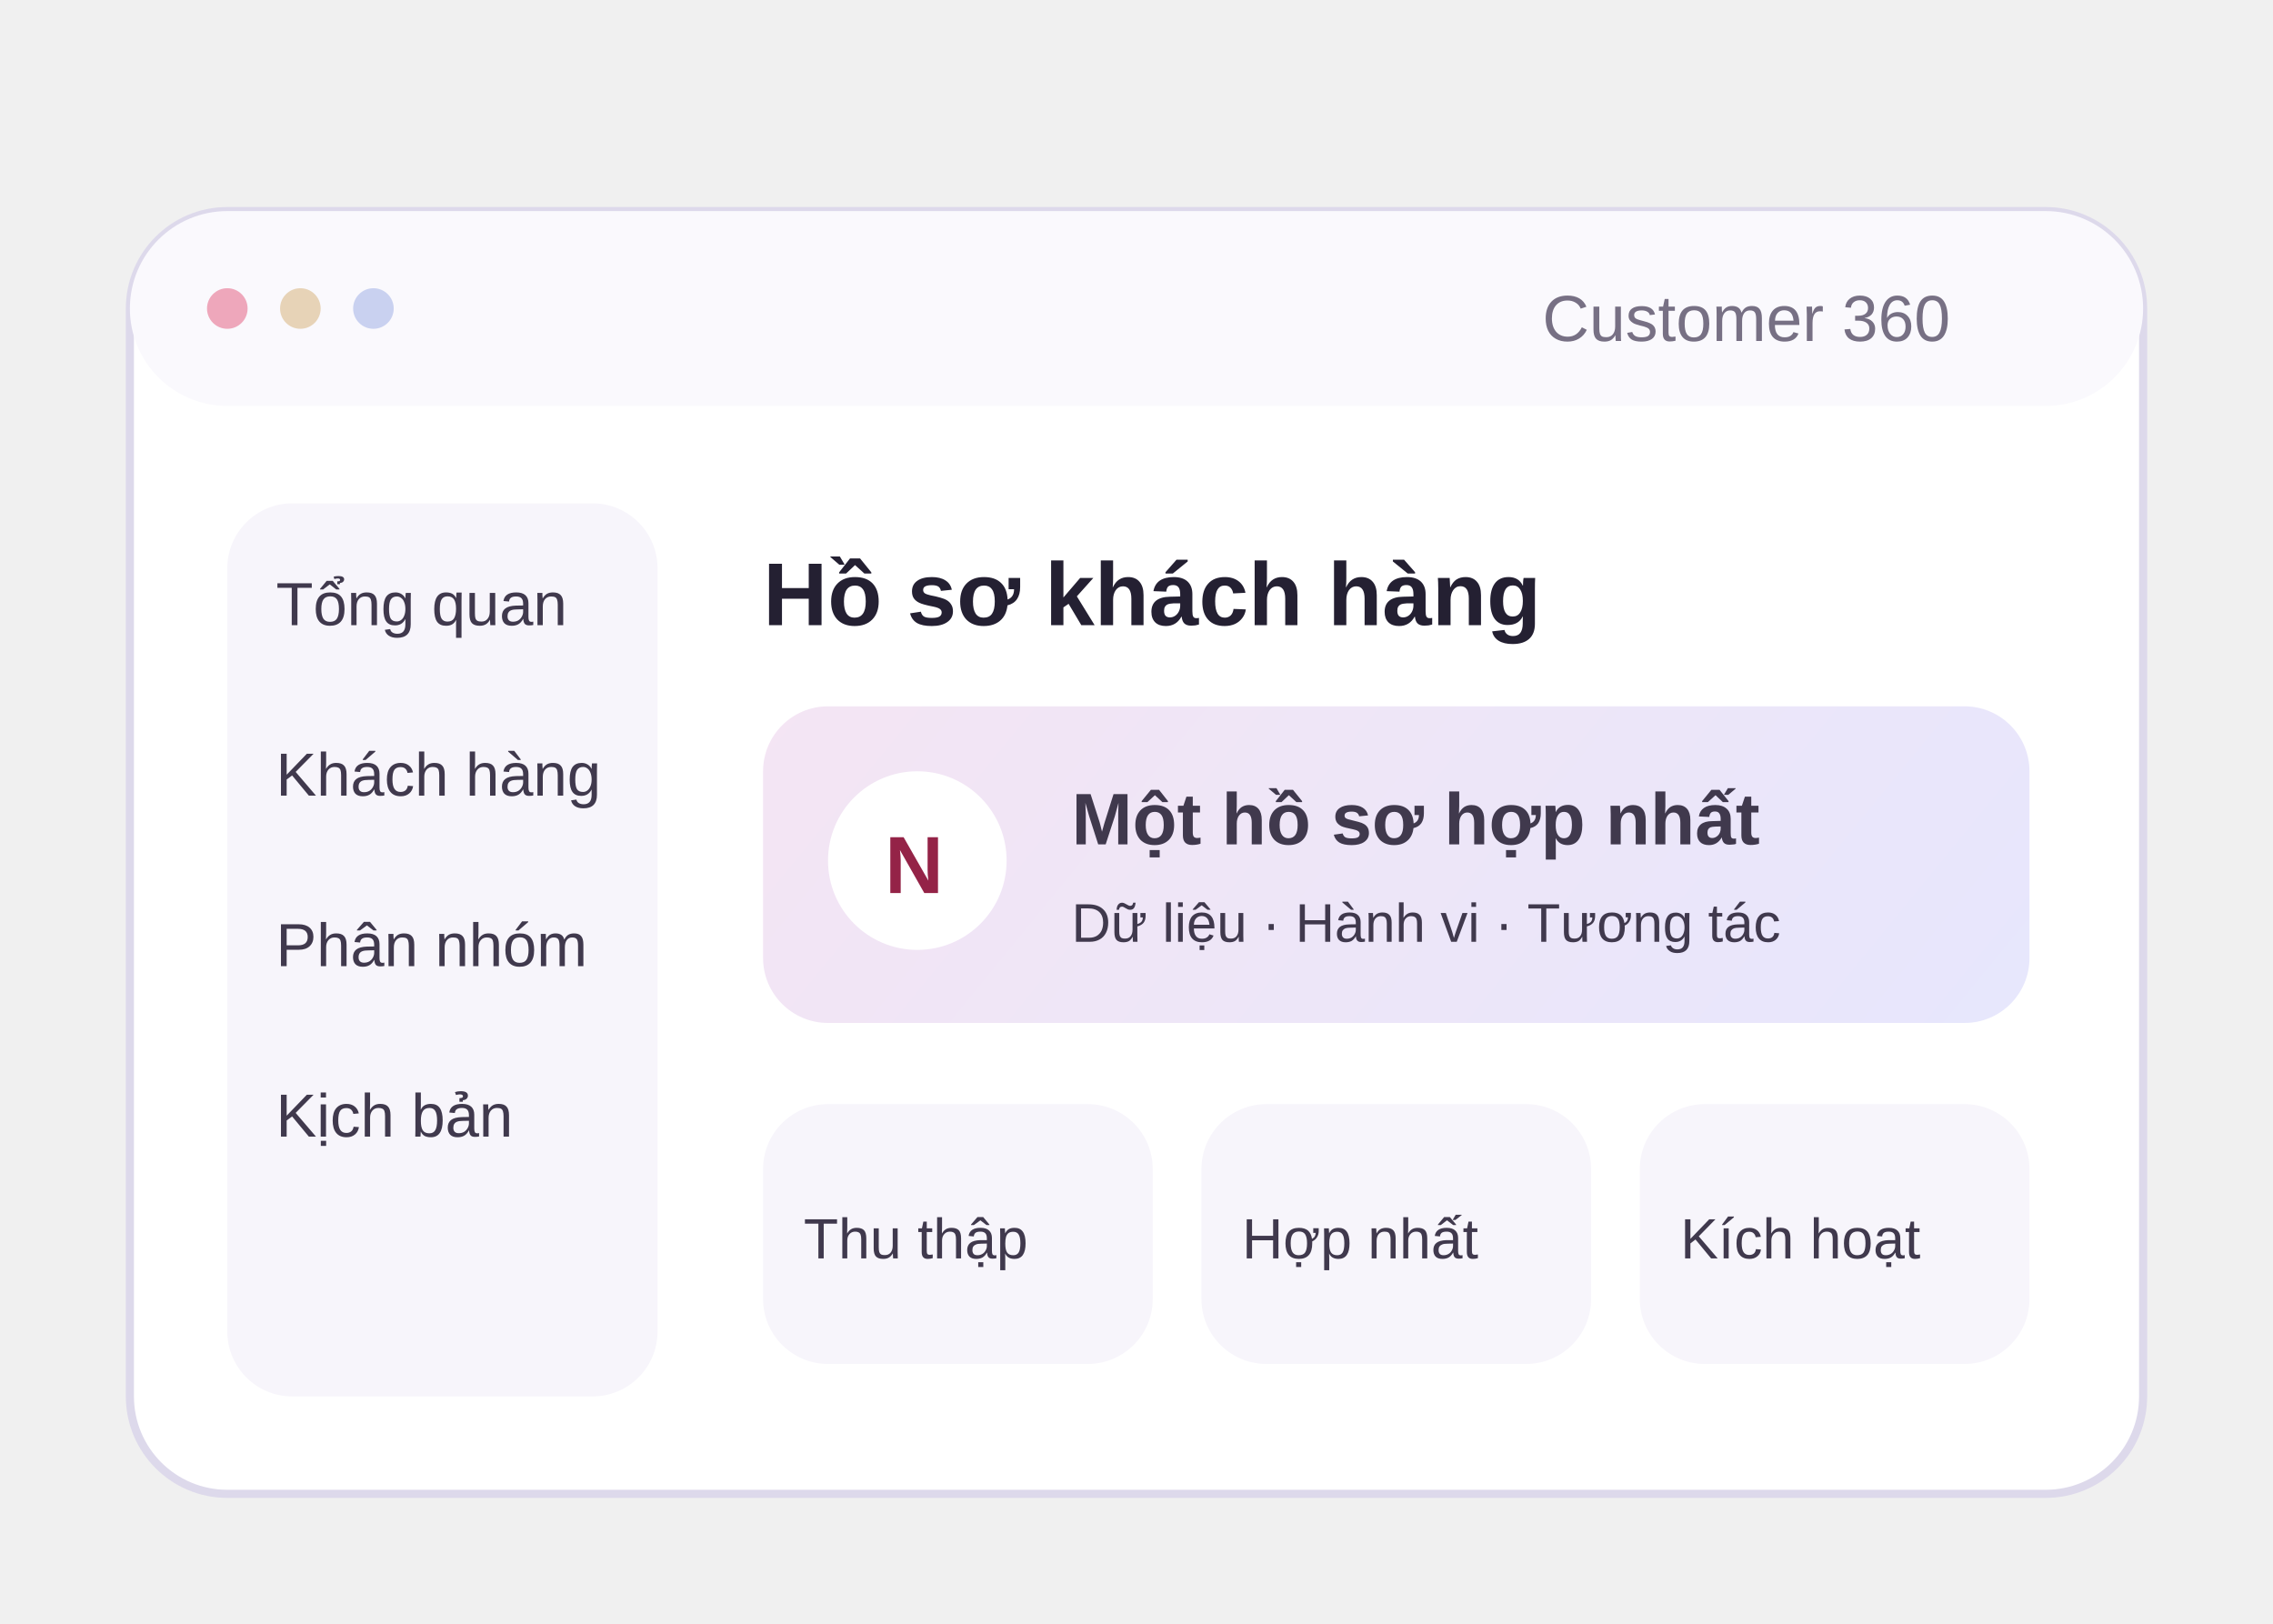
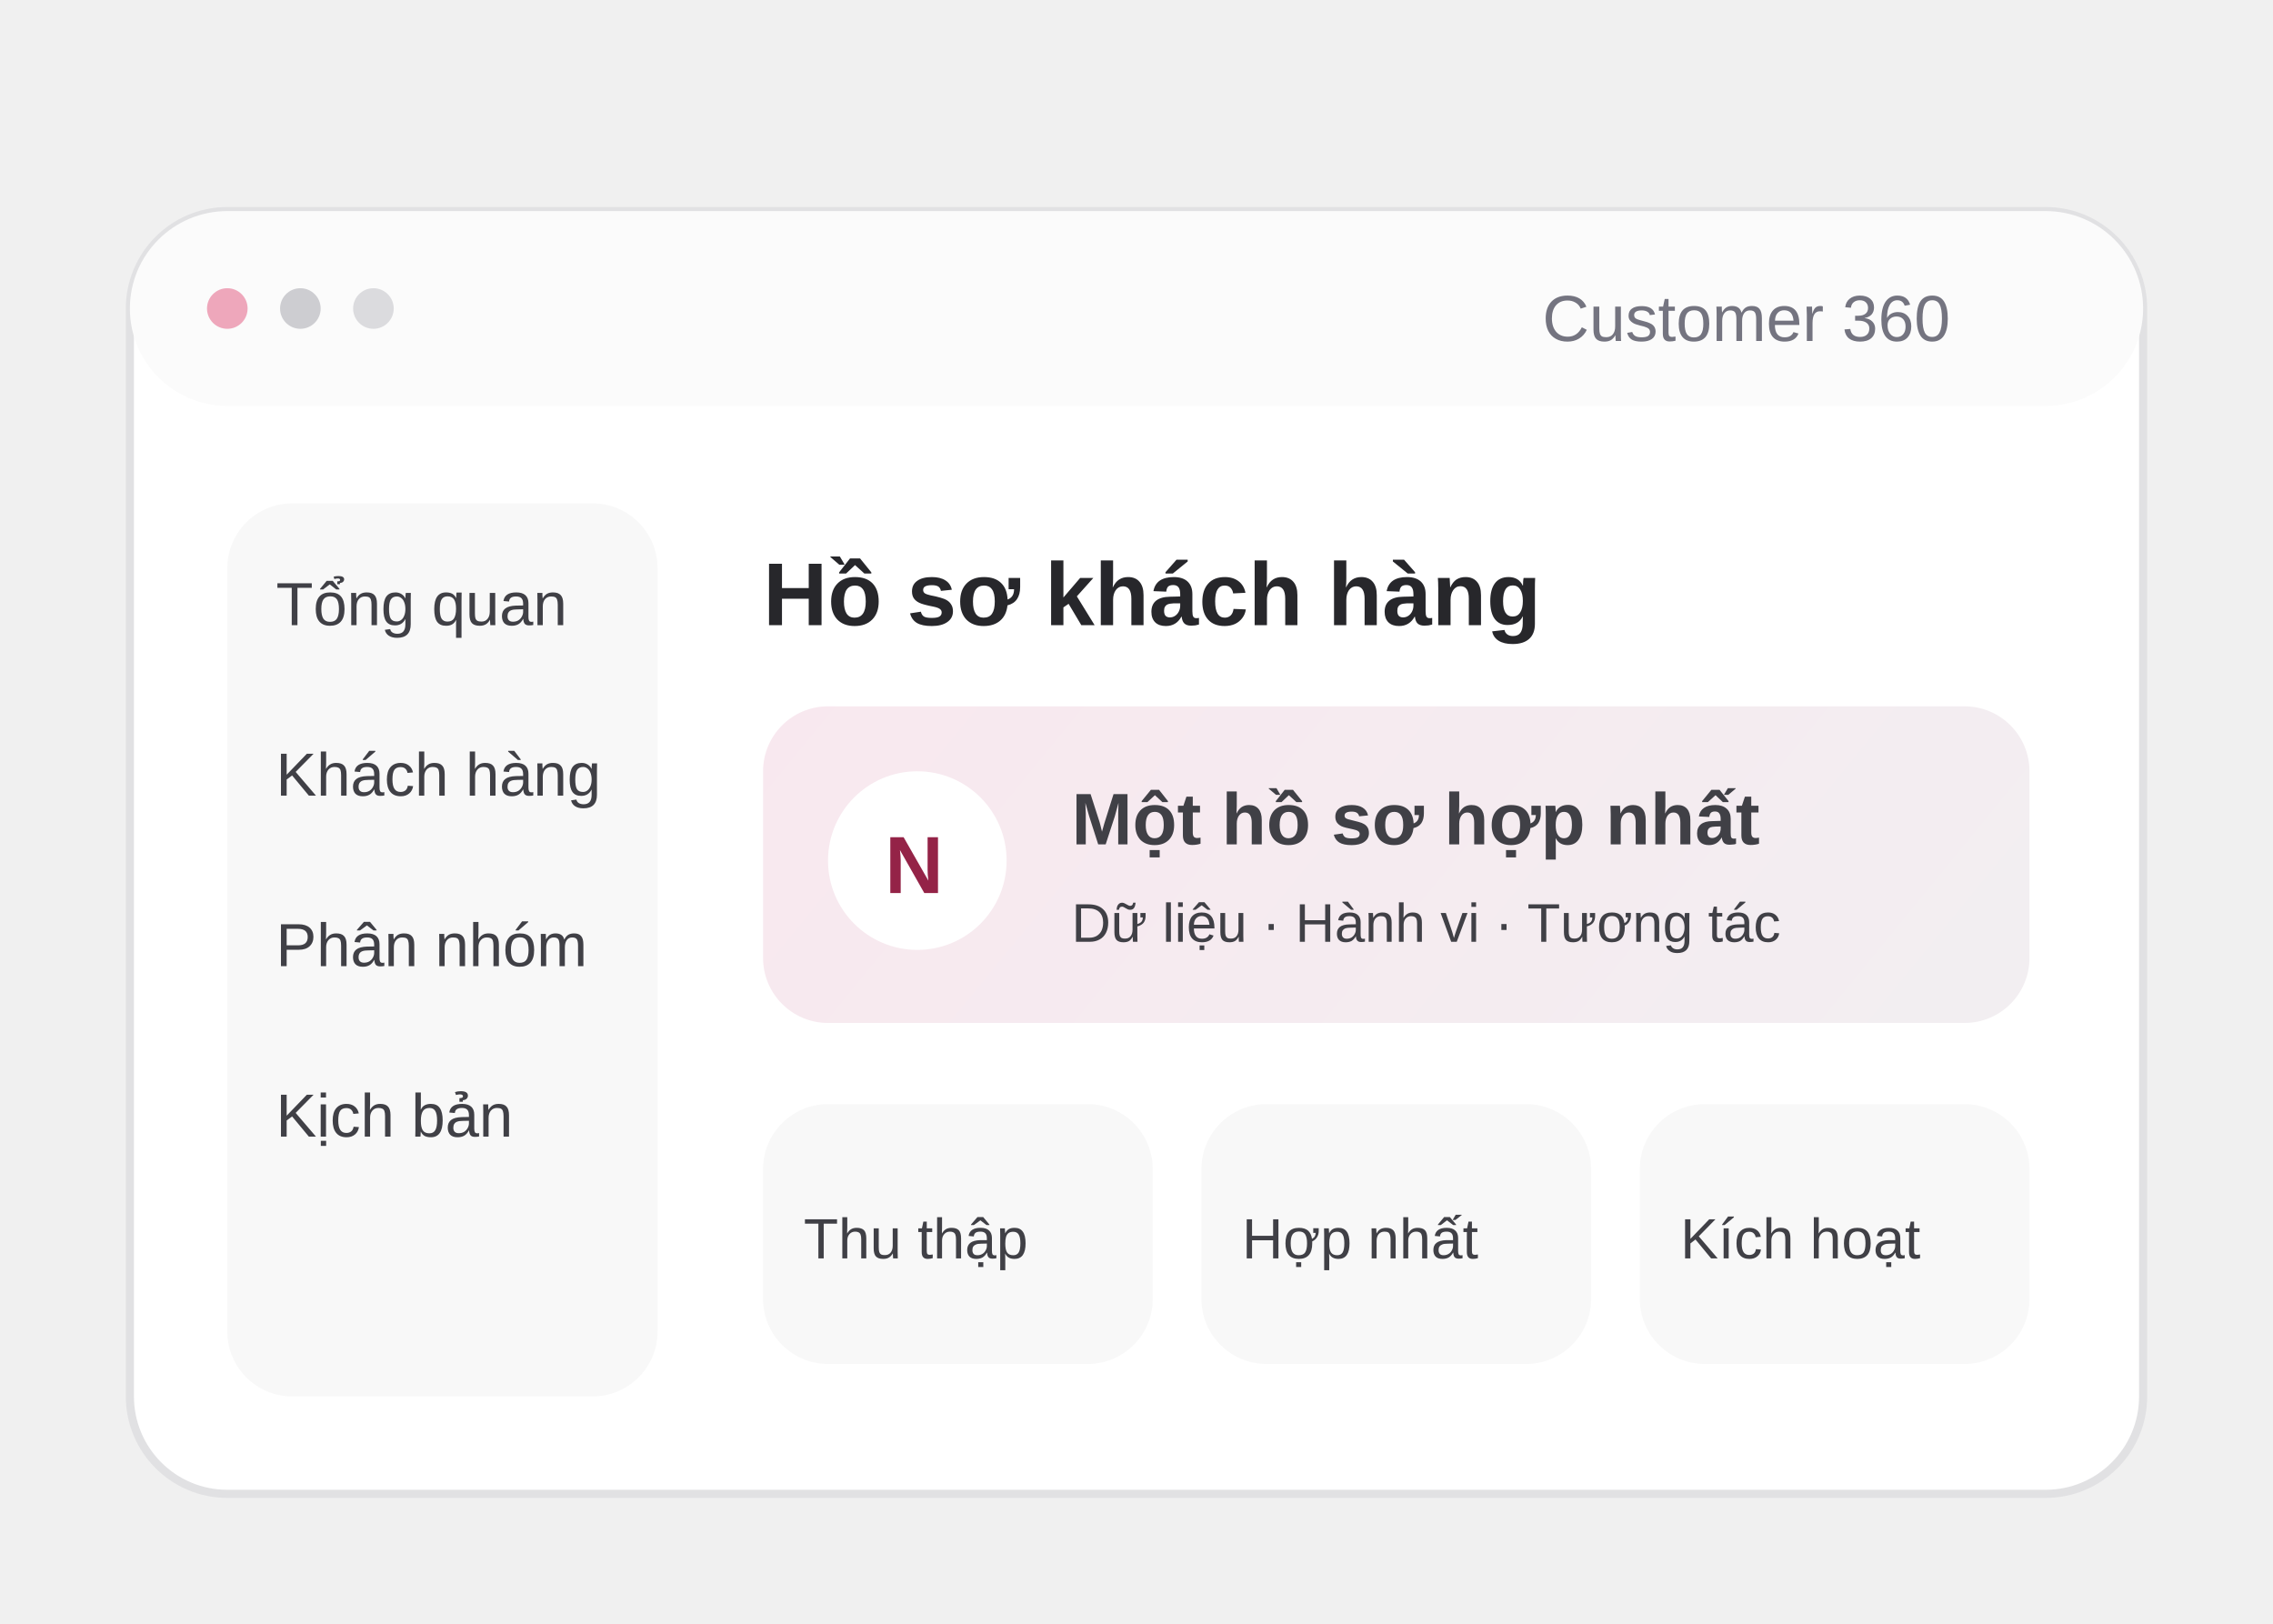
<svg xmlns="http://www.w3.org/2000/svg" viewBox="0 0 280 200" fill="none">
  <defs>
    <linearGradient id="accent" x1="20" y1="20" x2="240" y2="200" gradientUnits="userSpaceOnUse">
      <stop stop-color="#FDE4ED" />
-       <stop offset="1" stop-color="#E3E7FF" />
+       <stop offset="1" stop-color="#f0f0f2" />
    </linearGradient>
  </defs>
-   <rect x="16" y="26" width="248" height="158" rx="12" fill="#fff" stroke="#DDD9EB" />
-   <rect x="16" y="26" width="248" height="24" rx="12" fill="#FAF9FD" stroke="none" />
+   <rect x="16" y="26" width="248" height="158" rx="12" fill="#fff" stroke="#e1e1e3" />
+   <rect x="16" y="26" width="248" height="24" rx="12" fill="#fbfbfb" stroke="none" />
  <circle cx="28" cy="38" r="2.5" fill="#EEA7BB" />
-   <circle cx="37" cy="38" r="2.5" fill="#E7D3B7" />
-   <circle cx="46" cy="38" r="2.5" fill="#C9D1F0" />
-   <text x="190" y="42" fill="#777084" font-family="Arial,sans-serif" font-size="8" font-weight="500">Customer 360</text>
-   <rect x="28" y="62" width="53" height="110" rx="8" fill="#F7F5FB" stroke="none" />
-   <text x="34" y="77" fill="#40394D" font-family="Arial,sans-serif" font-size="7.5" font-weight="500">Tổng quan</text>
-   <text x="34" y="98" fill="#40394D" font-family="Arial,sans-serif" font-size="7.5" font-weight="500">Khách hàng</text>
-   <text x="34" y="119" fill="#40394D" font-family="Arial,sans-serif" font-size="7.5" font-weight="500">Phân nhóm</text>
-   <text x="34" y="140" fill="#40394D" font-family="Arial,sans-serif" font-size="7.5" font-weight="500">Kịch bản</text>
-   <text x="94" y="77" fill="#242032" font-family="Arial,sans-serif" font-size="11" font-weight="600">Hồ sơ khách hàng</text>
+   <circle cx="37" cy="38" r="2.5" fill="#cdcdd1" />
+   <circle cx="46" cy="38" r="2.5" fill="#dbdbde" />
+   <text x="190" y="42" fill="#747480" font-family="Arial,sans-serif" font-size="8" font-weight="500">Customer 360</text>
+   <rect x="28" y="62" width="53" height="110" rx="8" fill="#f8f8f8" stroke="none" />
+   <text x="34" y="77" fill="#404046" font-family="Arial,sans-serif" font-size="7.5" font-weight="500">Tổng quan</text>
+   <text x="34" y="98" fill="#404046" font-family="Arial,sans-serif" font-size="7.5" font-weight="500">Khách hàng</text>
+   <text x="34" y="119" fill="#404046" font-family="Arial,sans-serif" font-size="7.5" font-weight="500">Phân nhóm</text>
+   <text x="34" y="140" fill="#404046" font-family="Arial,sans-serif" font-size="7.5" font-weight="500">Kịch bản</text>
+   <text x="94" y="77" fill="#27272b" font-family="Arial,sans-serif" font-size="11" font-weight="600">Hồ sơ khách hàng</text>
  <rect x="94" y="87" width="156" height="39" rx="8" fill="url(#accent)" stroke="none" />
  <circle cx="113" cy="106" r="11" fill="#fff" />
  <text x="109" y="110" fill="#942347" font-family="Arial,sans-serif" font-size="10" font-weight="700">N</text>
-   <text x="132" y="104" fill="#40394D" font-family="Arial,sans-serif" font-size="9" font-weight="600">Một hồ sơ hợp nhất</text>
-   <text x="132" y="116" fill="#40394D" font-family="Arial,sans-serif" font-size="6.7" font-weight="500">Dữ liệu · Hành vi · Tương tác</text>
-   <rect x="94" y="136" width="48" height="32" rx="8" fill="#F7F5FB" stroke="none" />
-   <text x="99" y="155" fill="#40394D" font-family="Arial,sans-serif" font-size="7" font-weight="500">Thu thập</text>
-   <rect x="148" y="136" width="48" height="32" rx="8" fill="#F7F5FB" stroke="none" />
-   <text x="153" y="155" fill="#40394D" font-family="Arial,sans-serif" font-size="7" font-weight="500">Hợp nhất</text>
-   <rect x="202" y="136" width="48" height="32" rx="8" fill="#F7F5FB" stroke="none" />
-   <text x="207" y="155" fill="#40394D" font-family="Arial,sans-serif" font-size="7" font-weight="500">Kích hoạt</text>
+   <text x="132" y="104" fill="#404046" font-family="Arial,sans-serif" font-size="9" font-weight="600">Một hồ sơ hợp nhất</text>
+   <text x="132" y="116" fill="#404046" font-family="Arial,sans-serif" font-size="6.7" font-weight="500">Dữ liệu · Hành vi · Tương tác</text>
+   <rect x="94" y="136" width="48" height="32" rx="8" fill="#f8f8f8" stroke="none" />
+   <text x="99" y="155" fill="#404046" font-family="Arial,sans-serif" font-size="7" font-weight="500">Thu thập</text>
+   <rect x="148" y="136" width="48" height="32" rx="8" fill="#f8f8f8" stroke="none" />
+   <text x="153" y="155" fill="#404046" font-family="Arial,sans-serif" font-size="7" font-weight="500">Hợp nhất</text>
+   <rect x="202" y="136" width="48" height="32" rx="8" fill="#f8f8f8" stroke="none" />
+   <text x="207" y="155" fill="#404046" font-family="Arial,sans-serif" font-size="7" font-weight="500">Kích hoạt</text>
</svg>
